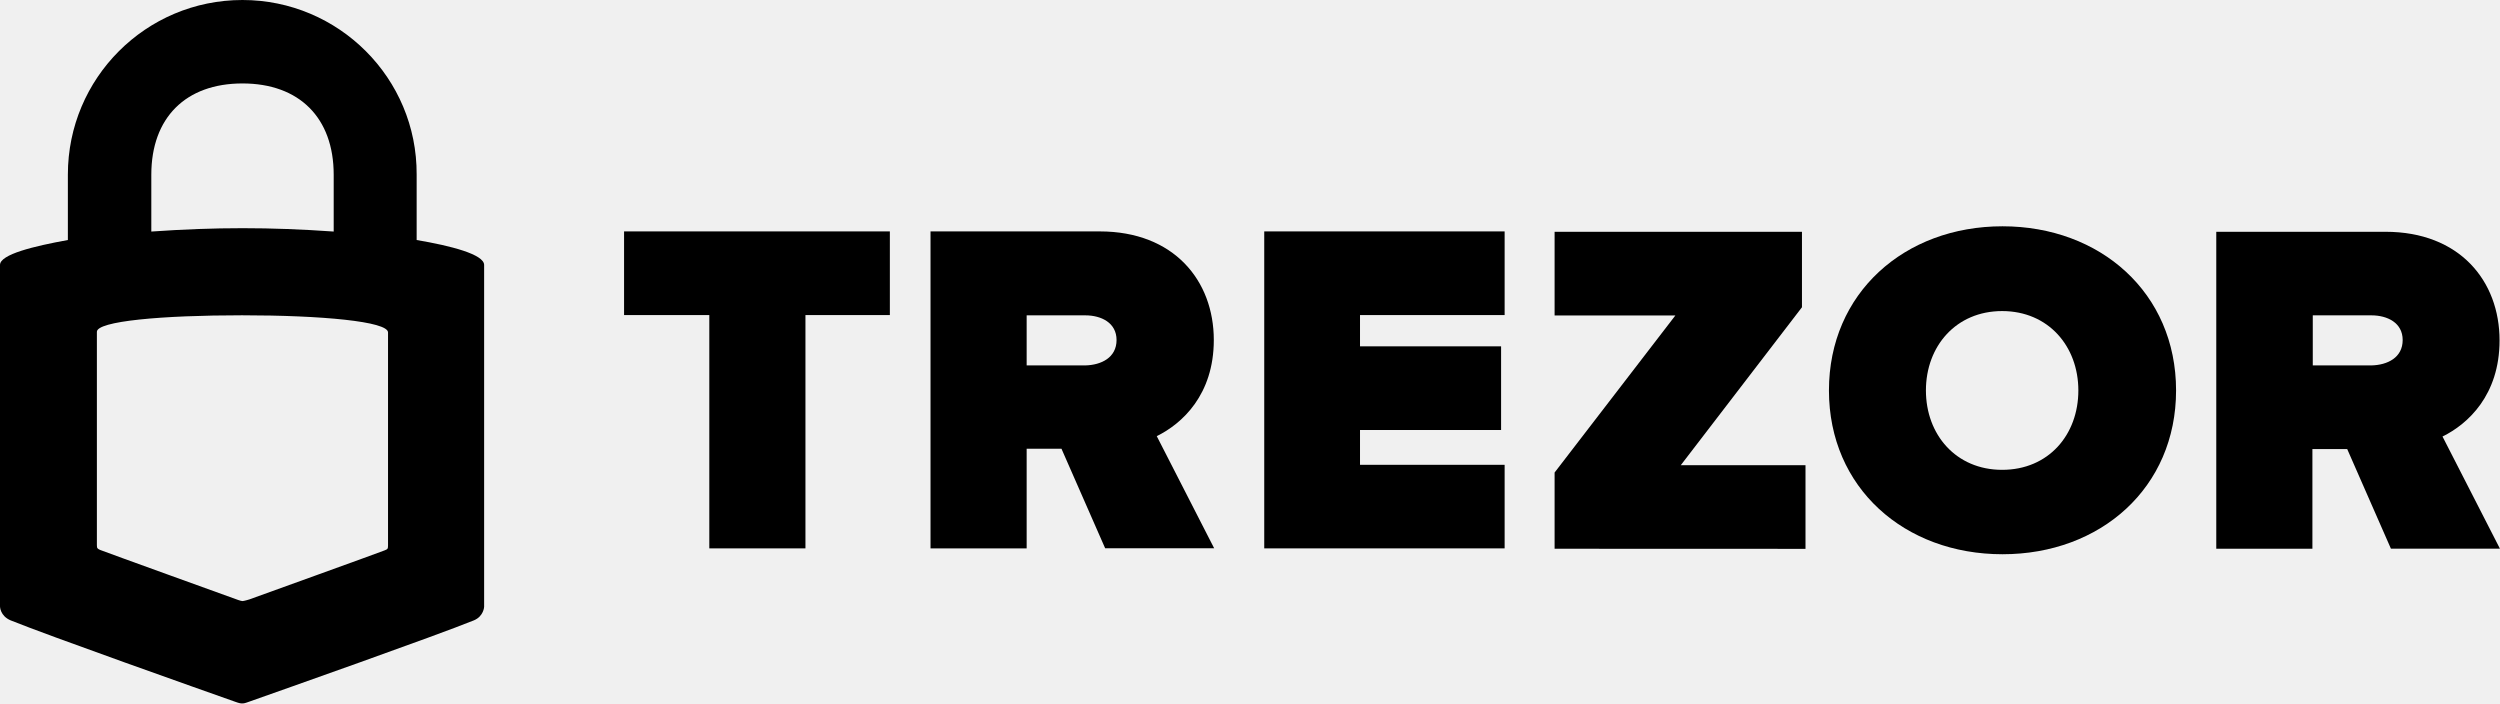
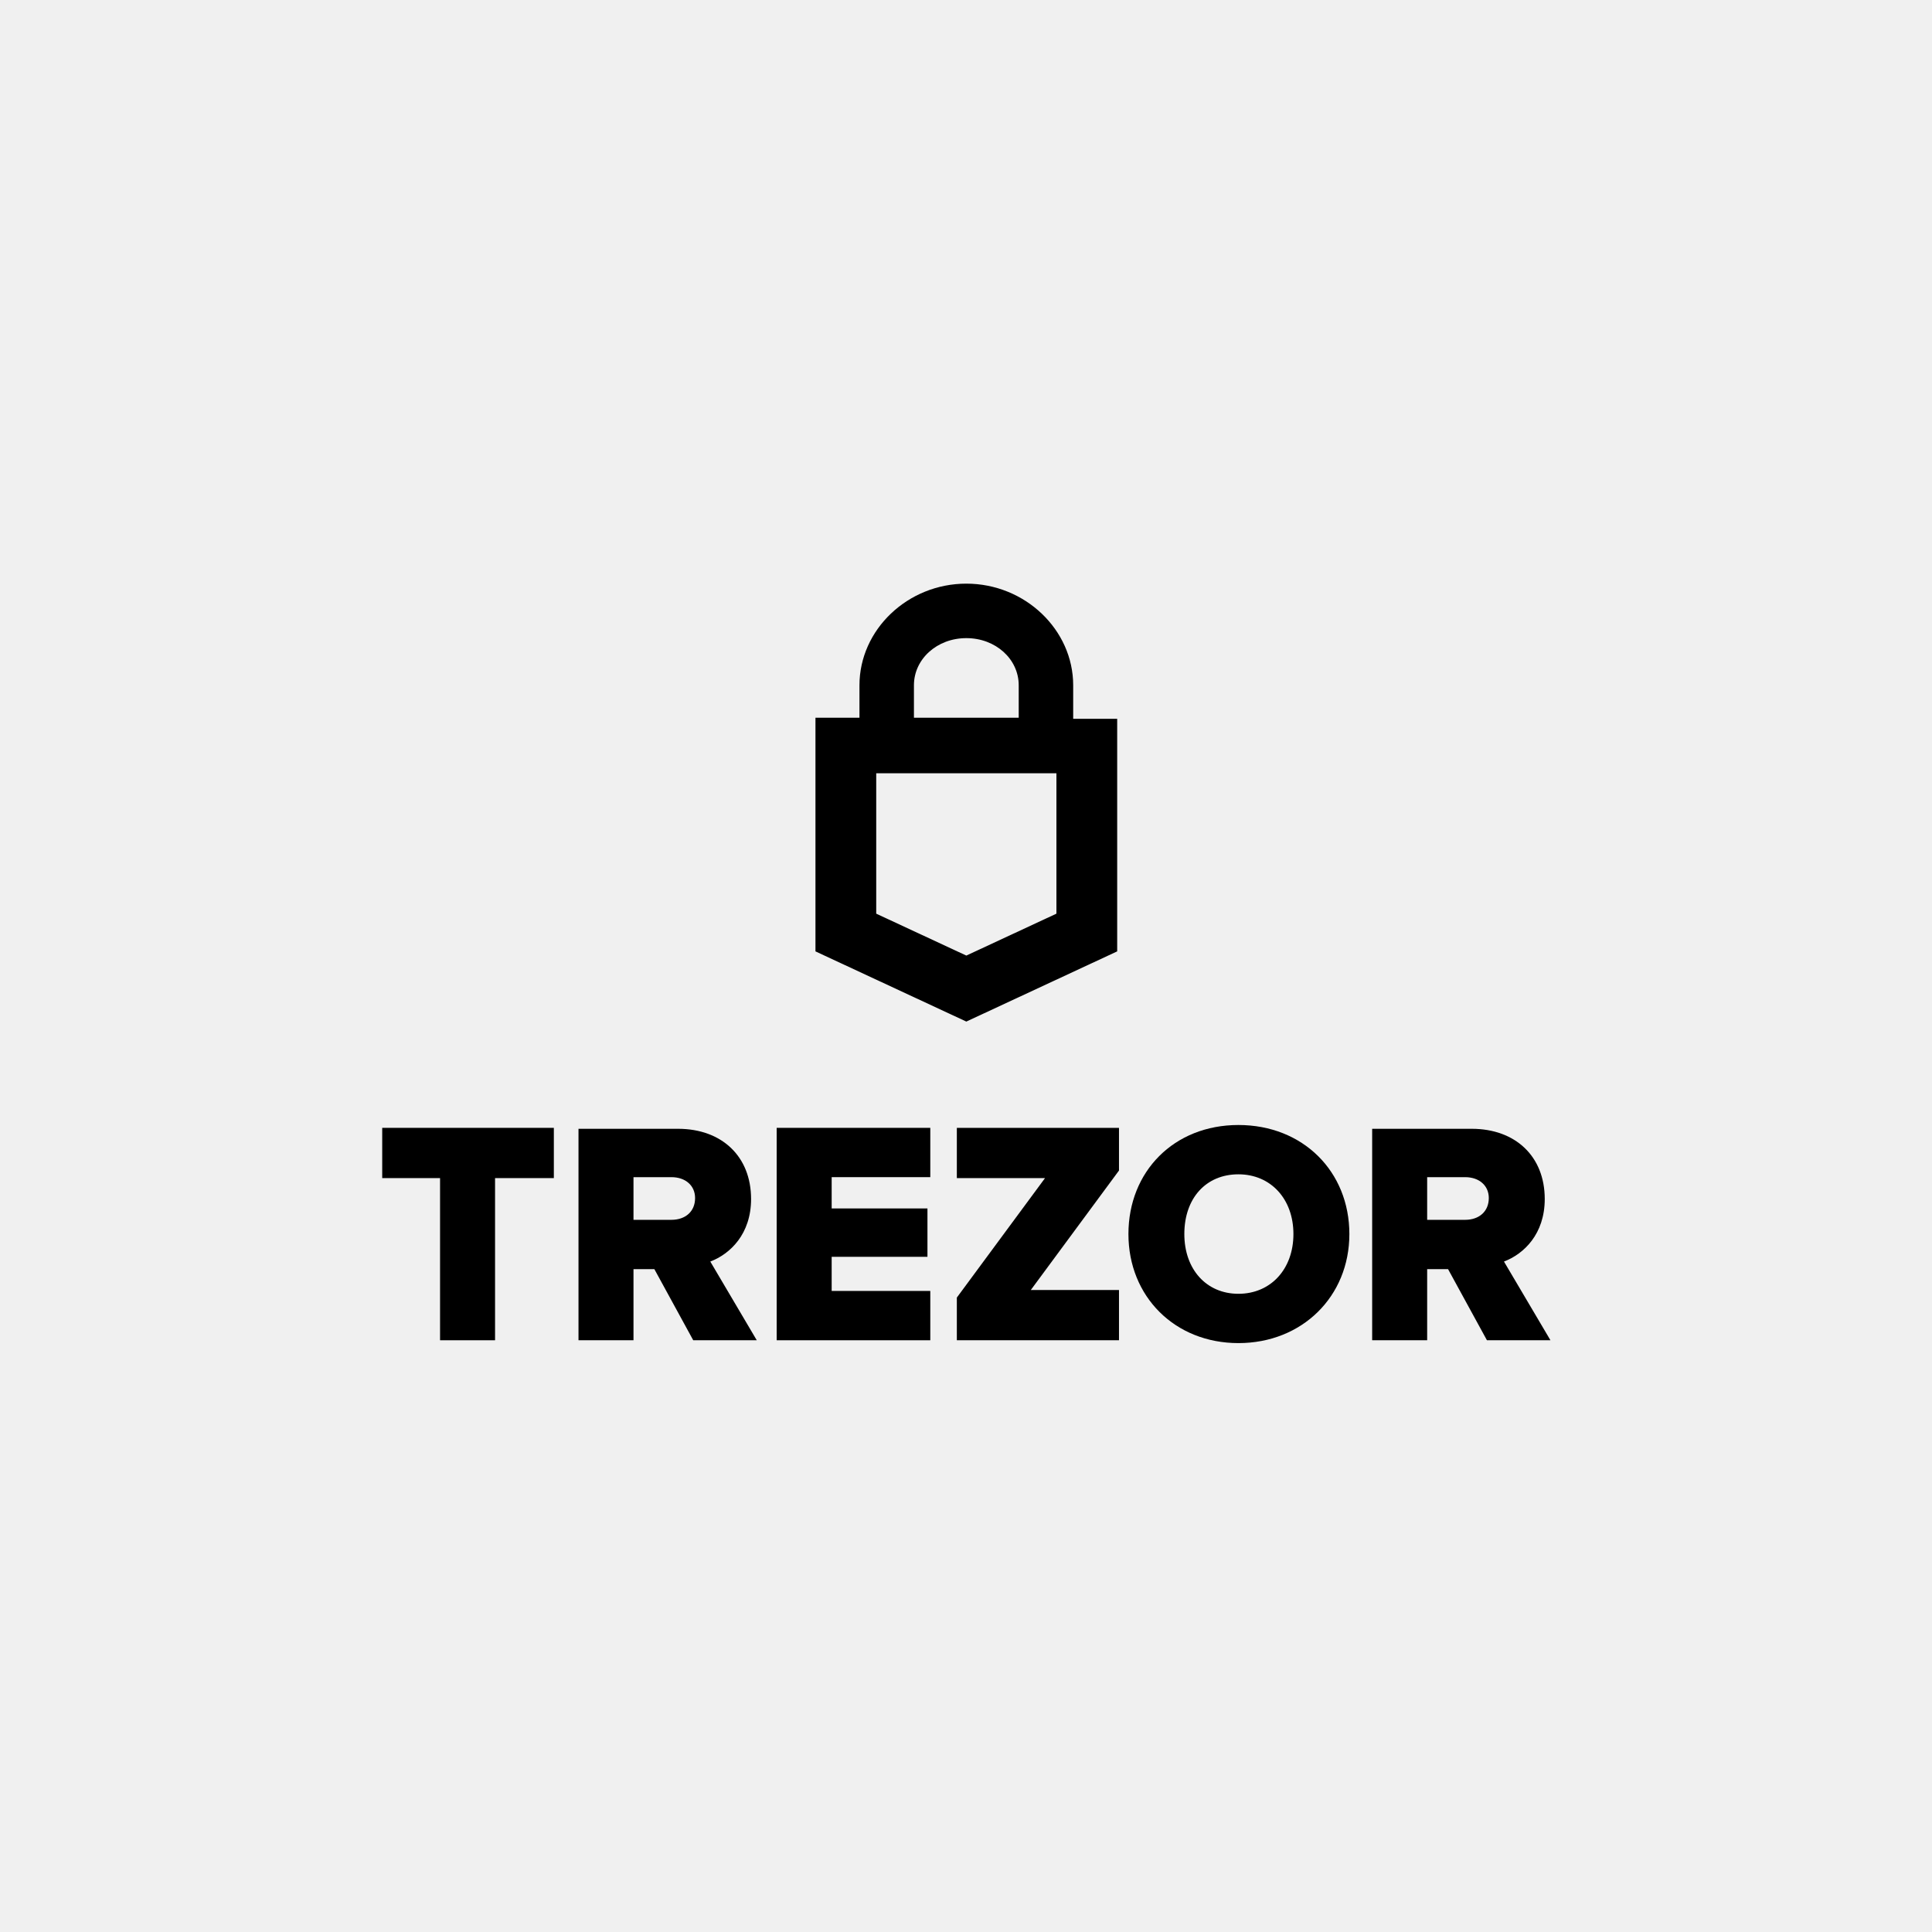
- <svg xmlns="http://www.w3.org/2000/svg" id="trezor" viewBox="0 0 2567.5 722.3" width="2567.5" height="722.3">
-   <style>.st0{display:none;fill:#fff;stroke:#000}</style>
-   <path id="rect25" class="st0" d="M1186 2932.6h46.2v147H1186v-147z" />
-   <path id="path7" d="M249 0C149.9 0 69.7 80.2 69.7 179.3v67.2C34.9 252.8 0 261.2 0 272.1v350.7s0 9.7 10.9 14.3c39.5 16 194.9 71 230.6 83.6 4.6 1.7 5.9 1.7 7.1 1.7 1.7 0 2.5 0 7.1-1.7 35.7-12.6 191.5-67.6 231-83.6 10.1-4.2 10.5-13.9 10.5-13.9V272.1c0-10.9-34.4-19.7-69.3-25.6v-67.2C428.4 80.2 347.7 0 249 0zm0 85.7c58.4 0 93.7 35.3 93.7 93.7v58.4c-65.5-4.6-121.4-4.6-187.3 0v-58.4c0-58.5 35.3-93.7 93.6-93.7zm-.4 238.1c81.5 0 149.9 6.3 149.9 17.6v218.8c0 3.4-.4 3.8-3.4 5-2.9 1.3-139 50.4-139 50.4s-5.5 1.7-7.1 1.7c-1.7 0-7.1-2.1-7.1-2.1s-136.1-49.1-139-50.4-3.4-1.7-3.4-5V341c-.8-11.3 67.6-17.2 149.1-17.2z" />
-   <g id="g3222" transform="translate(91.363 -287.434) scale(.95575)">
-     <path id="path13" d="M666.6 890V639.3H575v-89.9h285.6v89.9h-90.7V890H666.6z" />
-     <path id="path15" d="M1092 890l-47-107.1h-37.4V890H904.3V549.4h181.8c79.8 0 122.6 52.9 122.6 116.7 0 58.8-34 89.9-61.3 103.3l61.7 120.5H1092zm12.2-223.9c0-18.5-16.4-26.5-33.6-26.5h-63v53.8h63c17.2-.4 33.6-8.4 33.6-27.3z" />
-     <path id="path17" d="M1262.9 890V549.4h258.3v89.9h-155.4v33.6h151.6v89.9h-151.6v37.4h155.4V890h-258.3z" />
-     <path id="path19" d="M1574.9 890.4v-81.9l129.8-168.8h-129.8v-89.9h265.8v81.1l-130.2 169.7h134v89.9l-269.6-.1z" />
-     <path id="path21" d="M1869.7 720.3c0-104.6 81.1-176.4 186.5-176.4 105 0 186.5 71.4 186.5 176.4 0 104.6-81.1 176-186.5 176s-186.5-71.4-186.5-176zm268 0c0-47.5-32.3-85.3-81.9-85.3-49.6 0-81.9 37.8-81.9 85.3s32.3 85.3 81.9 85.3c50 0 81.9-37.8 81.9-85.3z" />
-     <path id="path23" d="M2473.6 890.4l-47-107.1h-37.4v107.1h-103.3V549.8h181.8c79.8 0 122.6 52.9 122.6 116.7 0 58.8-34 89.9-61.3 103.3l61.7 120.5h-117.1zm12.6-224.3c0-18.5-16.4-26.5-33.6-26.5h-63v53.8h63c17.3-.4 33.6-8.4 33.6-27.3z" />
+ <svg xmlns="http://www.w3.org/2000/svg" viewBox="0 0 1999.97 1999.97">
+   <defs>
+     <style>.cls-1{fill:none;}</style>
+   </defs>
+   <g id="Layer_2" data-name="Layer 2">
+     <g id="Logos">
+       <g id="Black_logo_square_type" data-name="Black logo square type">
+         <polygon points="990.5 1167.53 1158.36 1167.53 1158.36 1211.7 1067.07 1335.38 1158.36 1335.38 1158.36 1387.41 990.5 1387.41 990.5 1343.23 1081.79 1219.55 990.5 1219.55 990.5 1167.53" />
+         <path d="M1556.88,1305.93c20.62-7.85,42.21-28.46,42.21-64.78,0-44.17-30.43-72.64-75.58-72.64H1420.44v218.9h56.93v-73.62H1499l40.25,73.62H1605Zm-40.24-43.19h-39.27v-44.17h39.27c14.72,0,24.54,8.84,24.54,21.6C1541.18,1253.91,1531.36,1262.74,1516.64,1262.74Z" />
+         <path d="M1282,1164.58c-66.75,0-113.87,48.1-113.87,112.89s48.1,112.88,113.87,112.88,114.84-48.1,114.84-112.88S1348.79,1164.58,1282,1164.58Zm0,174.73c-33.38,0-56-25.52-56-61.84,0-37.3,22.57-61.84,56-61.84s56.93,25.52,56.93,61.84S1315.41,1339.31,1282,1339.31Z" />
+         <polygon points="804 1167.53 963.02 1167.53 963.02 1218.57 860.93 1218.57 860.93 1250.96 960.08 1250.96 960.08 1301.03 860.93 1301.03 860.93 1336.36 963.02 1336.36 963.02 1387.41 804 1387.41 804 1167.53" />
+         <path d="M777.5,1241.15c0-44.17-30.43-72.64-75.58-72.64H598.85v218.9h56.93v-73.62h21.6l40.24,73.62h65.77l-48.1-81.48C755.9,1298.08,777.5,1277.47,777.5,1241.15ZM695,1262.74H655.78v-44.17H695c14.73,0,24.54,8.84,24.54,21.6C719.58,1253.91,709.77,1262.74,695,1262.74Z" />
+         <polygon points="395.66 1167.53 573.33 1167.53 573.33 1219.55 512.47 1219.55 512.47 1387.41 455.54 1387.41 455.54 1219.55 395.66 1219.55 395.66 1167.53" />
+         <path d="M1110.94,709.38c0-57.48-49.89-105.2-110.62-105.2S889.7,651.9,889.7,709.38V743H844.15V984.85h0l156.17,72.66,156.17-72.66h0V744.09h-45.55Zm-164.85,0c0-27.11,23.86-48.8,54.23-48.8s54.23,21.69,54.23,48.8V743H946.09Zm147.5,236.43-93.27,43.38-93.27-43.38V800.48h186.54Z" />
+       </g>
+       <rect class="cls-1" width="1999.97" height="1999.97" />
+     </g>
  </g>
</svg>
